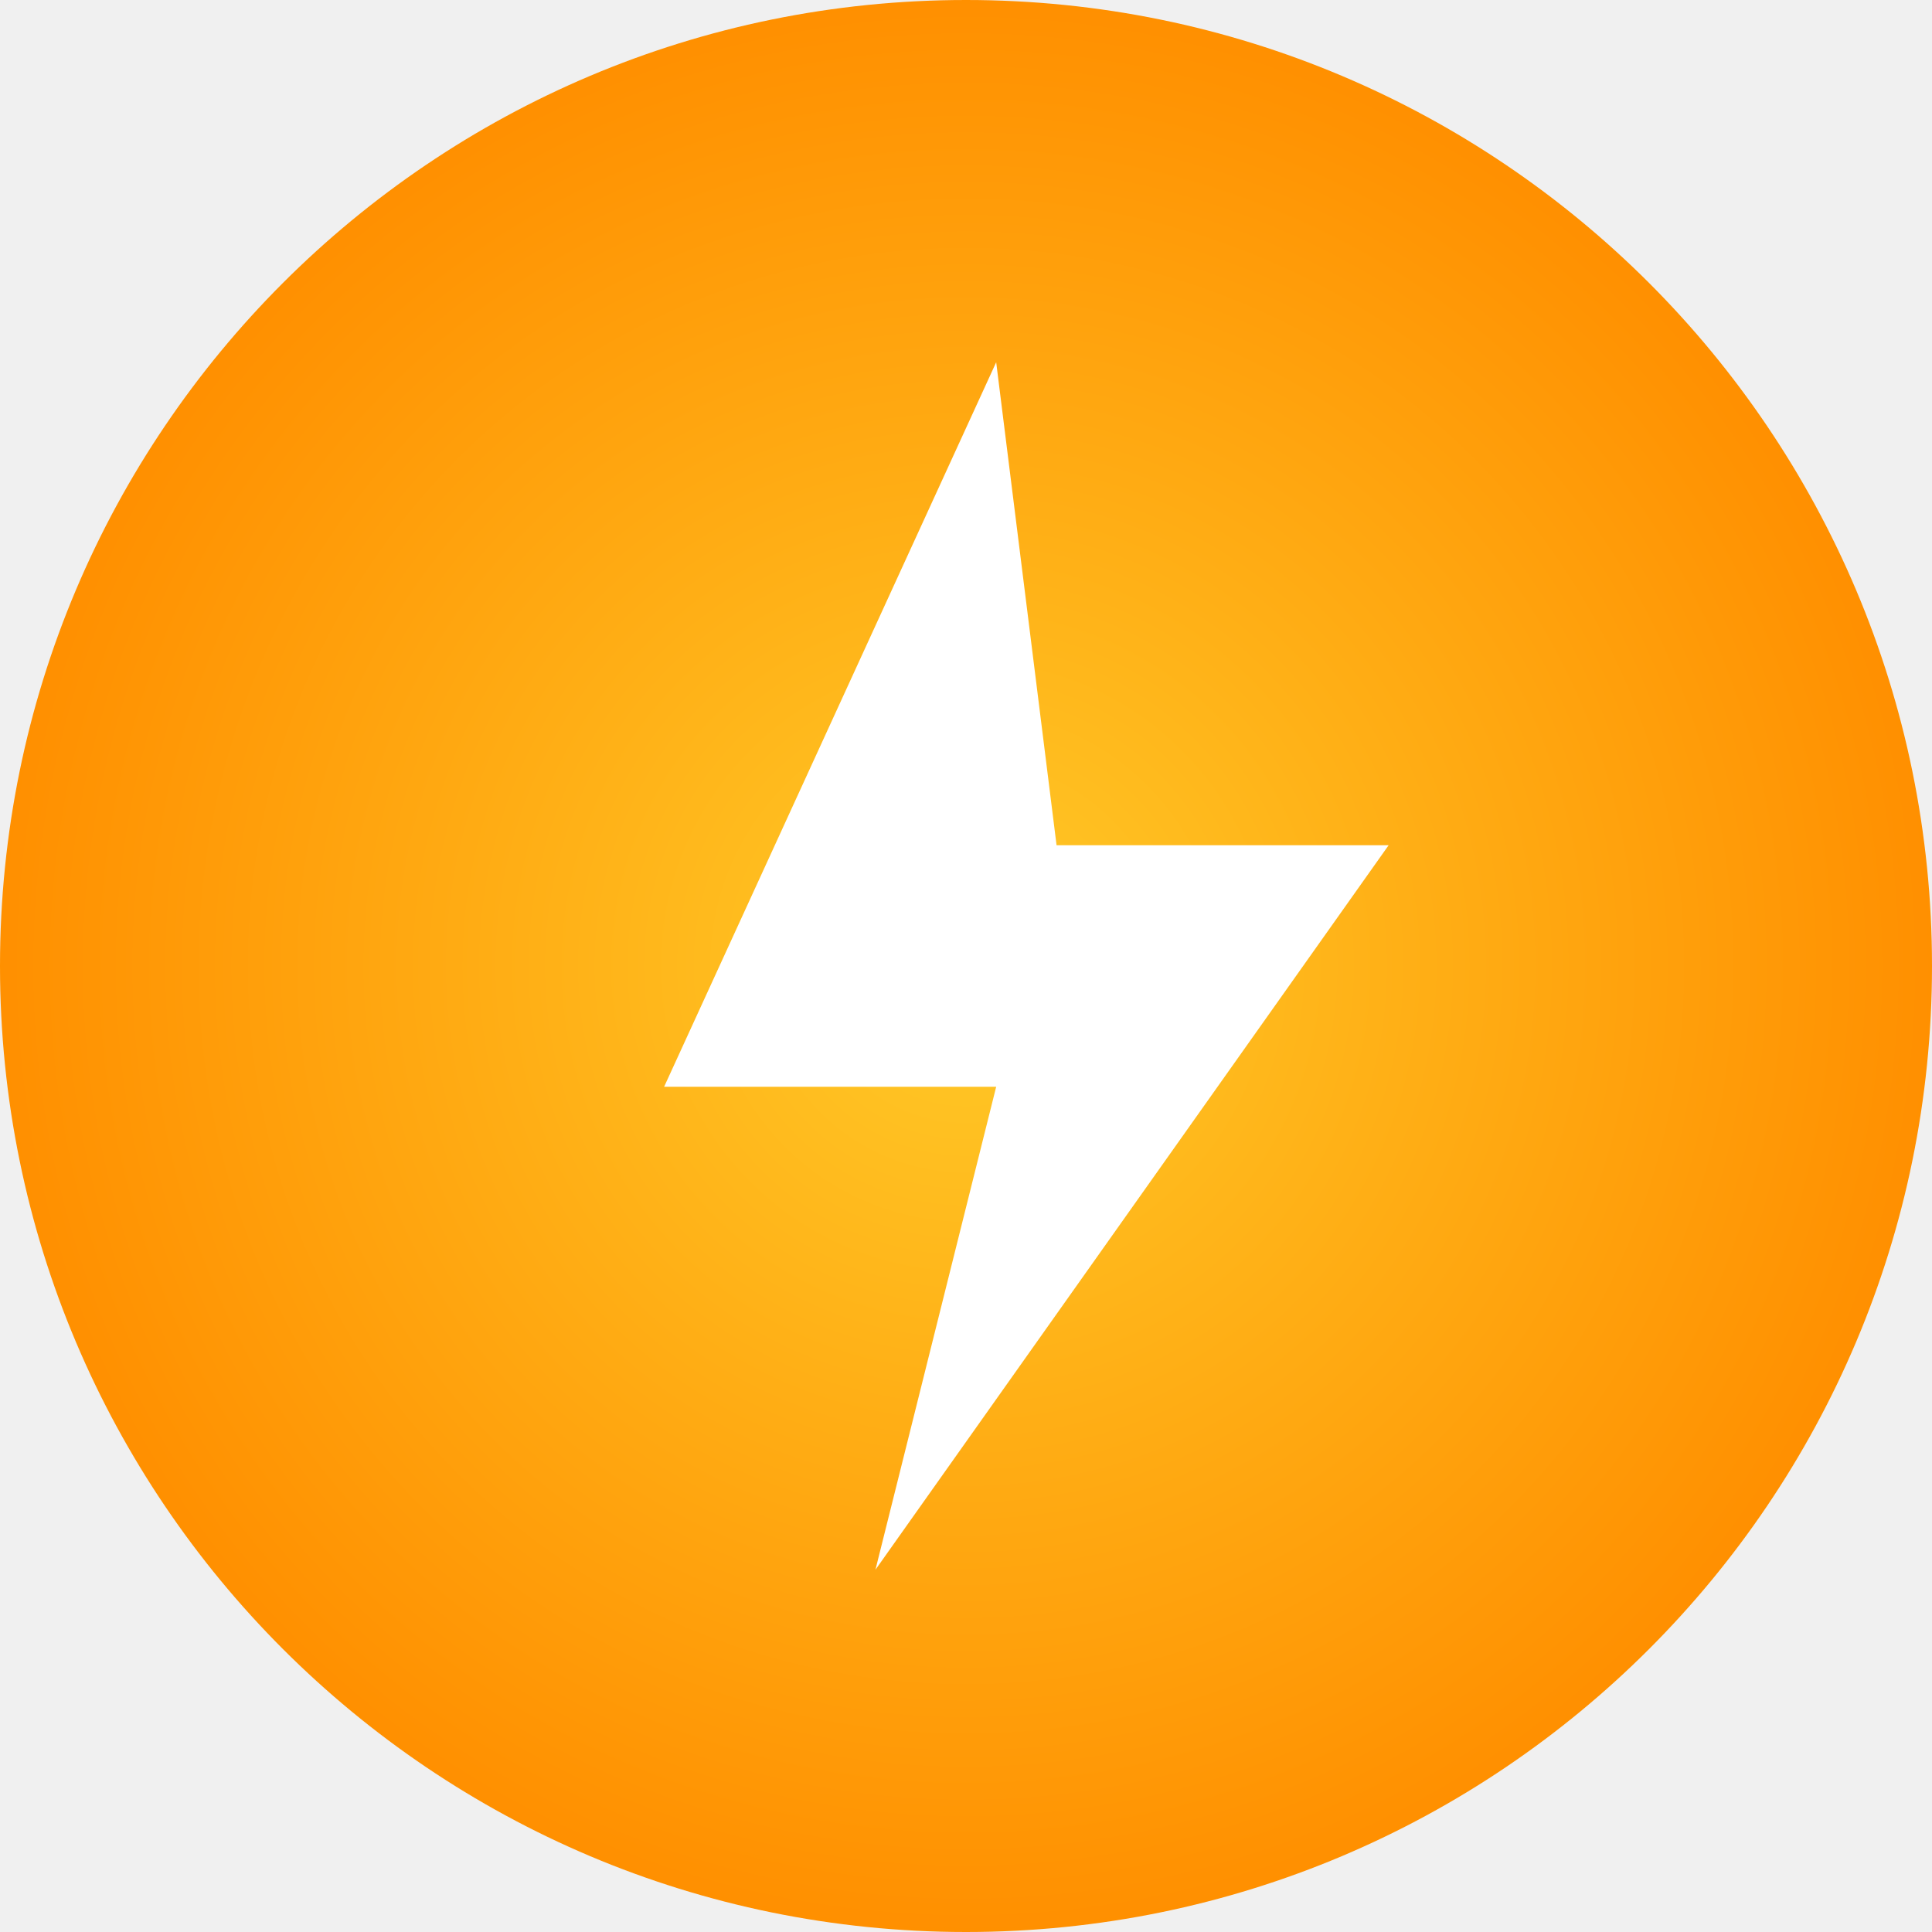
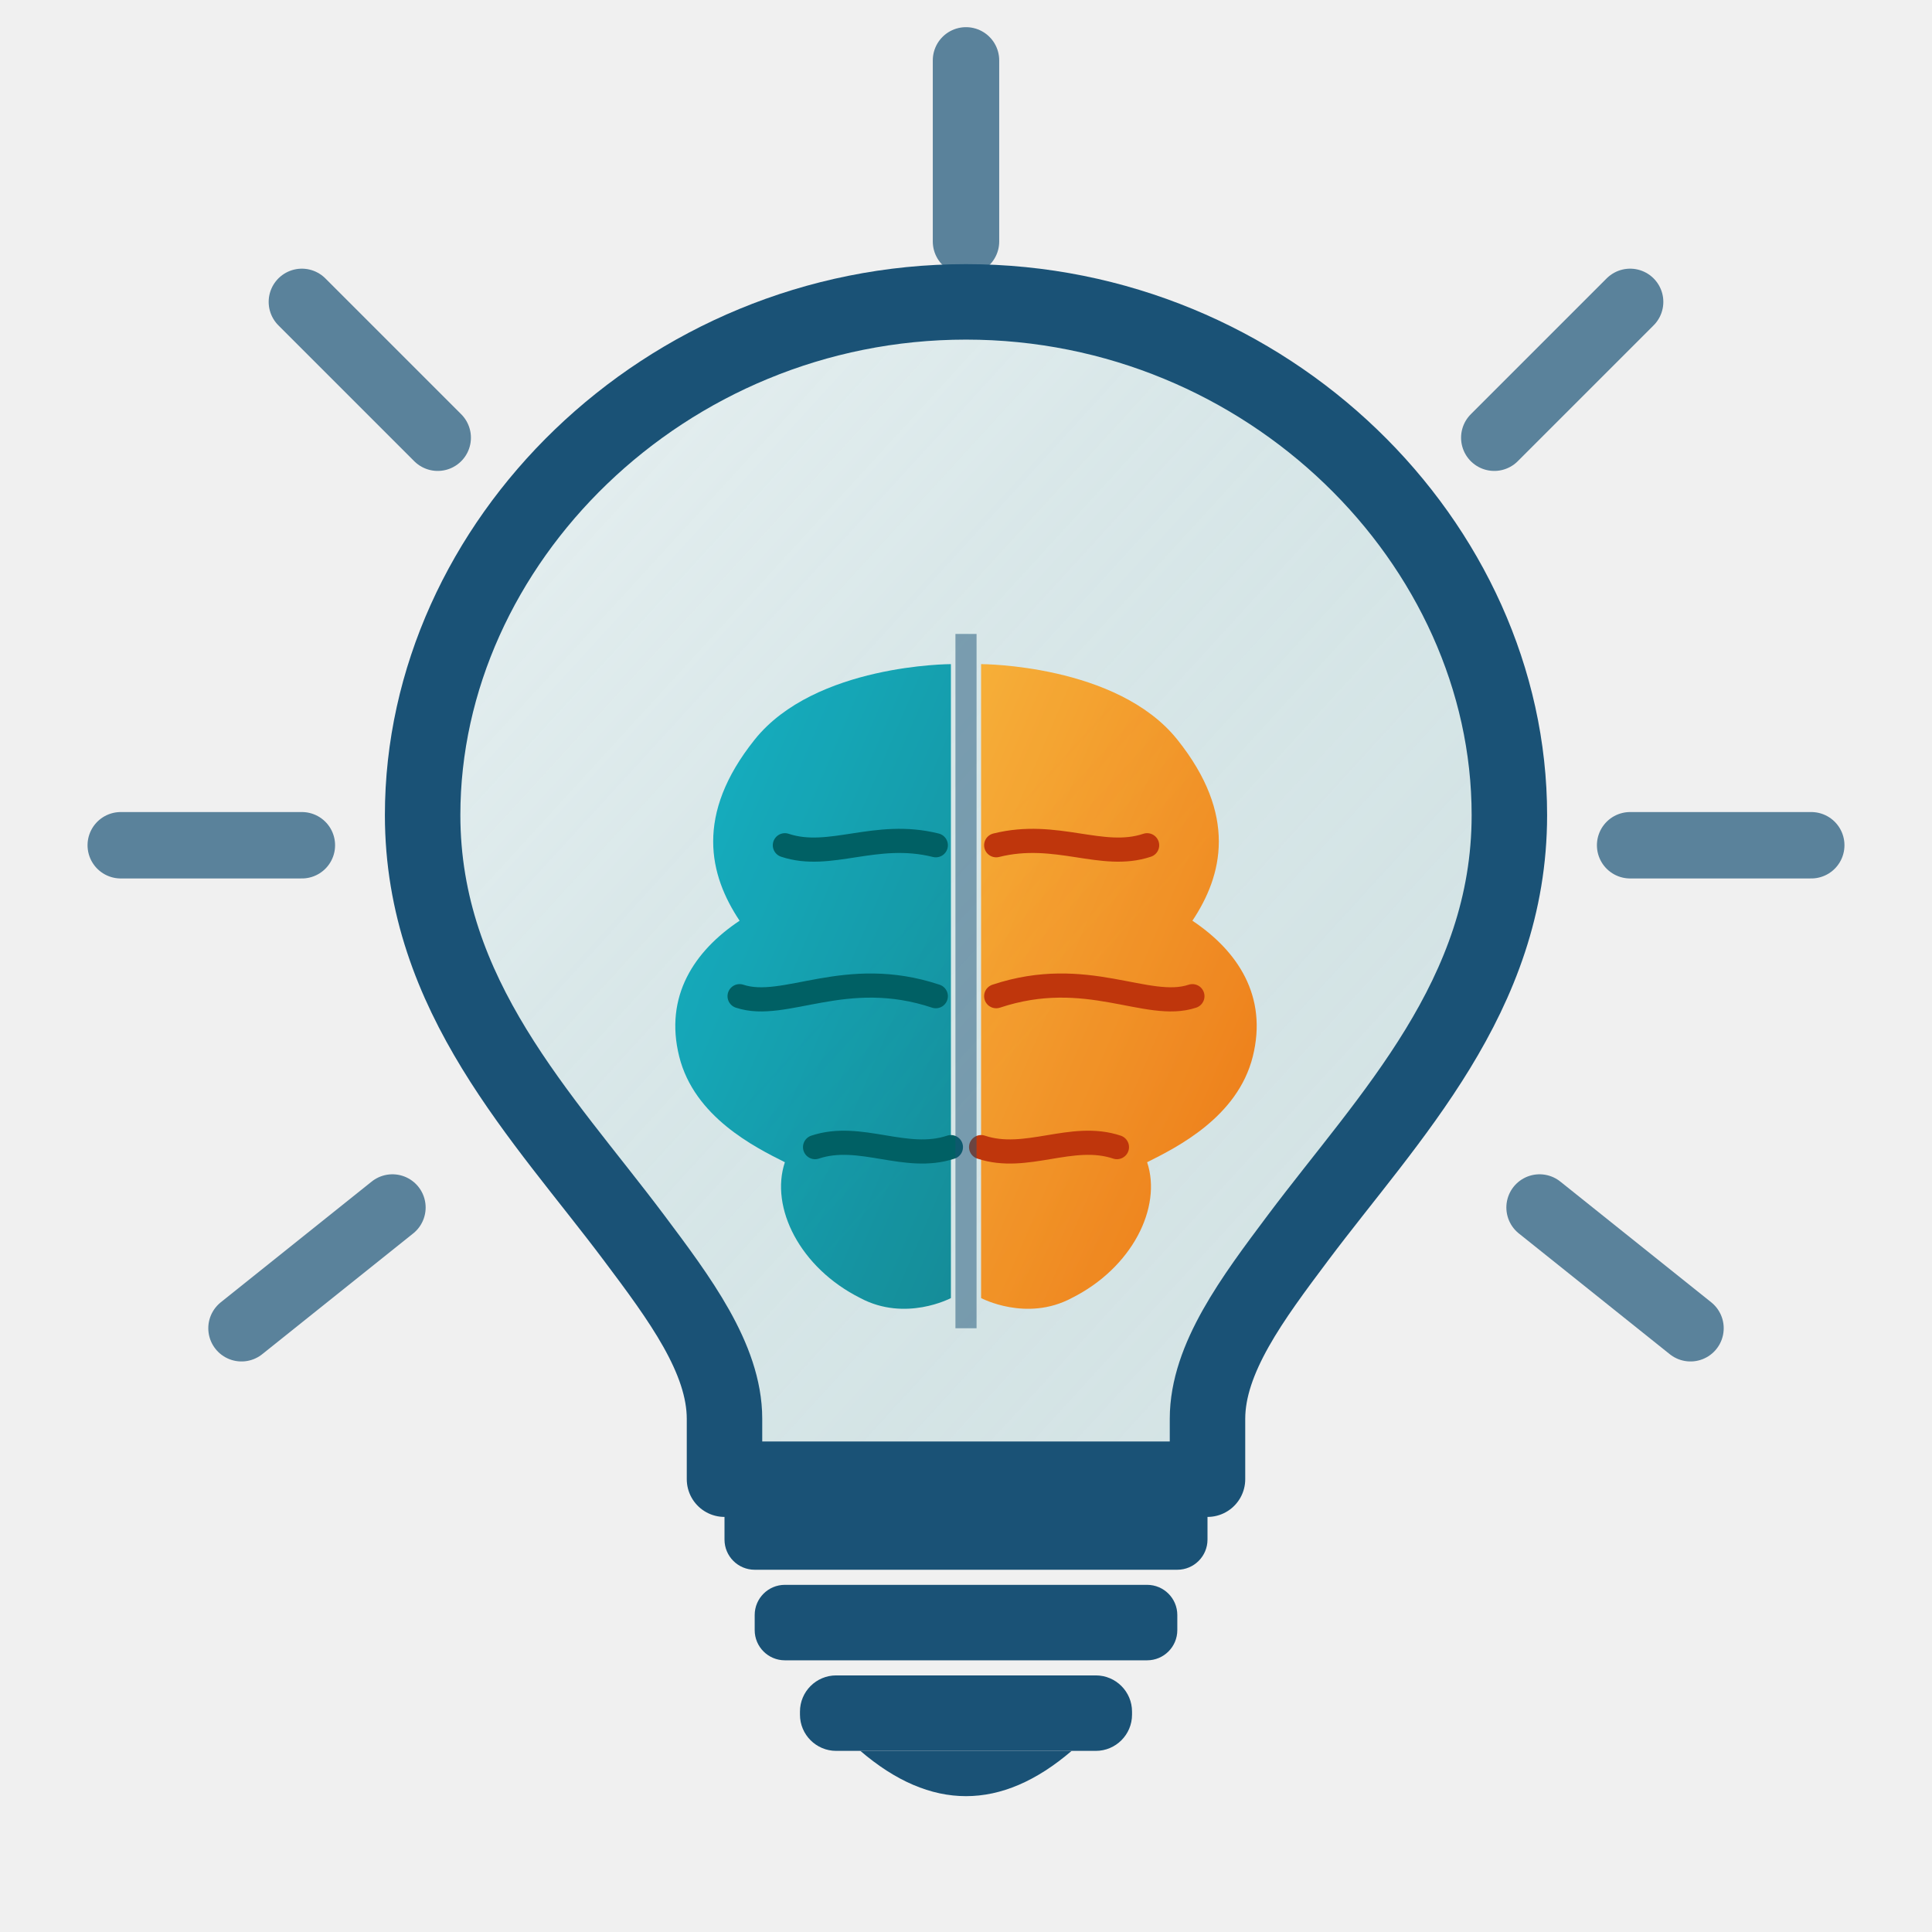
- <svg xmlns="http://www.w3.org/2000/svg" viewBox="0 0 32 32">
+ <svg xmlns="http://www.w3.org/2000/svg" viewBox="0 0 64 64">
  <defs>
-     <radialGradient id="g" cx="50%" cy="50%" r="50%">
-       <stop offset="0%" stop-color="#ffca28" />
-       <stop offset="100%" stop-color="#ff8f00" />
-     </radialGradient>
+     <linearGradient id="bulbGlow" x1="0%" y1="0%" x2="100%" y2="100%">
+       <stop offset="0%" stop-color="#e0f7fa" stop-opacity="0.3" />
+       <stop offset="100%" stop-color="#00838f" stop-opacity="0.1" />
+     </linearGradient>
+     <linearGradient id="brainLeft" x1="0%" y1="0%" x2="100%" y2="100%">
+       <stop offset="0%" stop-color="#00acc1" />
+       <stop offset="100%" stop-color="#00838f" />
+     </linearGradient>
+     <linearGradient id="brainRight" x1="0%" y1="0%" x2="100%" y2="100%">
+       <stop offset="0%" stop-color="#f9a825" />
+       <stop offset="100%" stop-color="#ef6c00" />
+     </linearGradient>
  </defs>
-   <circle cx="16" cy="16" r="16" fill="url(#g)" />
-   <path fill="white" d="M16.5 6L11 18h5.5l-2 8L23 14h-5.5z" />
+   <g stroke="#1a5276" stroke-width="2.2" stroke-linecap="round" opacity="0.7">
+     <line x1="32" y1="2" x2="32" y2="8" />
+     <line x1="10" y1="10" x2="14.5" y2="14.5" />
+     <line x1="54" y1="10" x2="49.5" y2="14.5" />
+     <line x1="4" y1="28" x2="10" y2="28" />
+     <line x1="60" y1="28" x2="54" y2="28" />
+     <line x1="8" y1="44" x2="13" y2="40" />
+     <line x1="56" y1="44" x2="51" y2="40" />
+   </g>
+   <path d="M32 10 C22 10 14 18 14 27 C14 33 18 37 21 41 C22.5 43 24 45 24 47 L24 49 L40 49 L40 47 C40 45 41.5 43 43 41 C46 37 50 33 50 27 C50 18 42 10 32 10 Z" fill="url(#bulbGlow)" stroke="#1a5276" stroke-width="2.5" stroke-linejoin="round" />
+   <rect x="24" y="49" width="16" height="3" rx="1" fill="#1a5276" />
+   <rect x="25" y="52.5" width="14" height="2.5" rx="1" fill="#1a5276" />
+   <rect x="26.5" y="55.5" width="11" height="2.5" rx="1.2" fill="#1a5276" />
+   <path d="M28.5 58 Q32 61 35.5 58" fill="#1a5276" />
+   <path d="M31.5 22 C31.5 22 27 22 25 24.5 C23 27 23.5 29 24.5 30.5 C23 31.5 22 33 22.5 35 C23 37 25 38 26 38.5 C25.5 40 26.5 42 28.5 43 C30 43.8 31.5 43 31.5 43 L31.5 22Z" fill="url(#brainLeft)" opacity="0.9" />
+   <path d="M26 28 C27.5 28.5 29 27.5 31 28" stroke="#006064" stroke-width="0.8" fill="none" stroke-linecap="round" />
+   <path d="M24.5 33 C26 33.5 28 32 31 33" stroke="#006064" stroke-width="0.8" fill="none" stroke-linecap="round" />
+   <path d="M27 38 C28.5 37.5 30 38.5 31.5 38" stroke="#006064" stroke-width="0.8" fill="none" stroke-linecap="round" />
+   <path d="M32.5 22 C32.5 22 37 22 39 24.5 C41 27 40.5 29 39.5 30.5 C41 31.5 42 33 41.5 35 C41 37 39 38 38 38.5 C38.5 40 37.5 42 35.5 43 C34 43.8 32.5 43 32.5 43 L32.5 22Z" fill="url(#brainRight)" opacity="0.9" />
+   <path d="M38 28 C36.5 28.5 35 27.5 33 28" stroke="#bf360c" stroke-width="0.8" fill="none" stroke-linecap="round" />
+   <path d="M39.5 33 C38 33.5 36 32 33 33" stroke="#bf360c" stroke-width="0.8" fill="none" stroke-linecap="round" />
+   <path d="M37 38 C35.5 37.5 34 38.5 32.5 38" stroke="#bf360c" stroke-width="0.8" fill="none" stroke-linecap="round" />
+   <line x1="32" y1="21" x2="32" y2="44" stroke="#1a5276" stroke-width="0.7" opacity="0.5" />
</svg>
